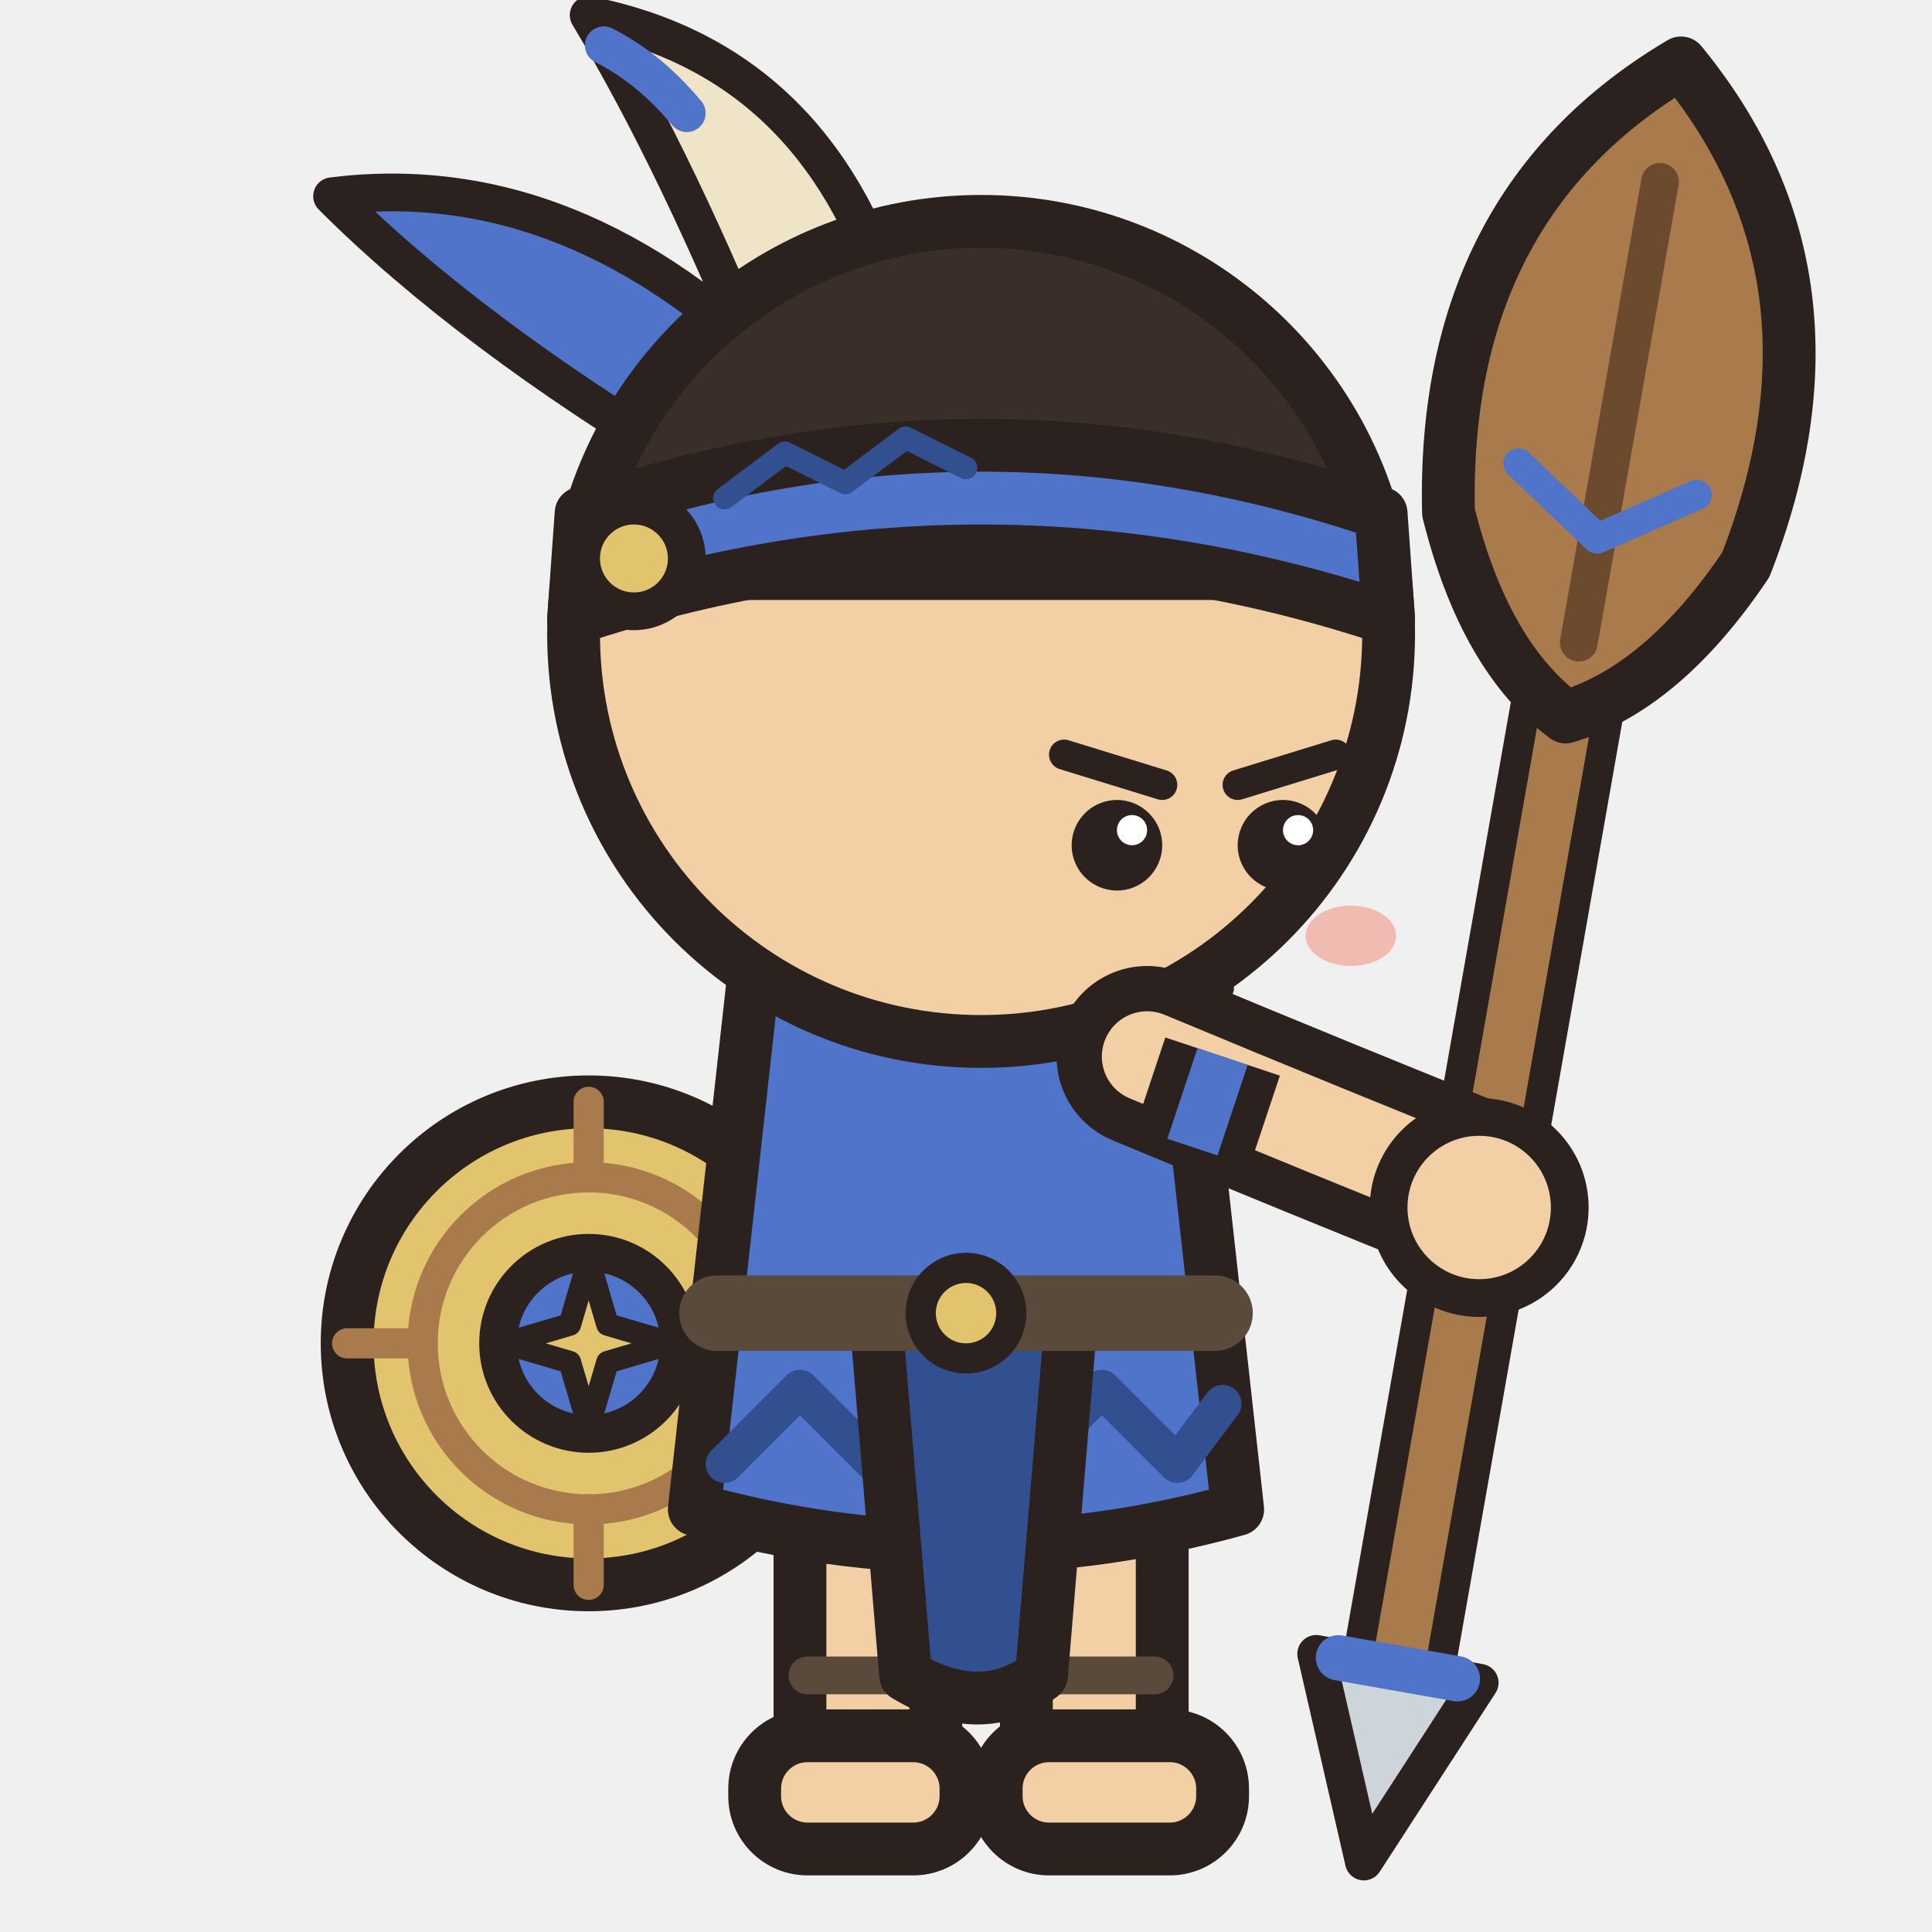
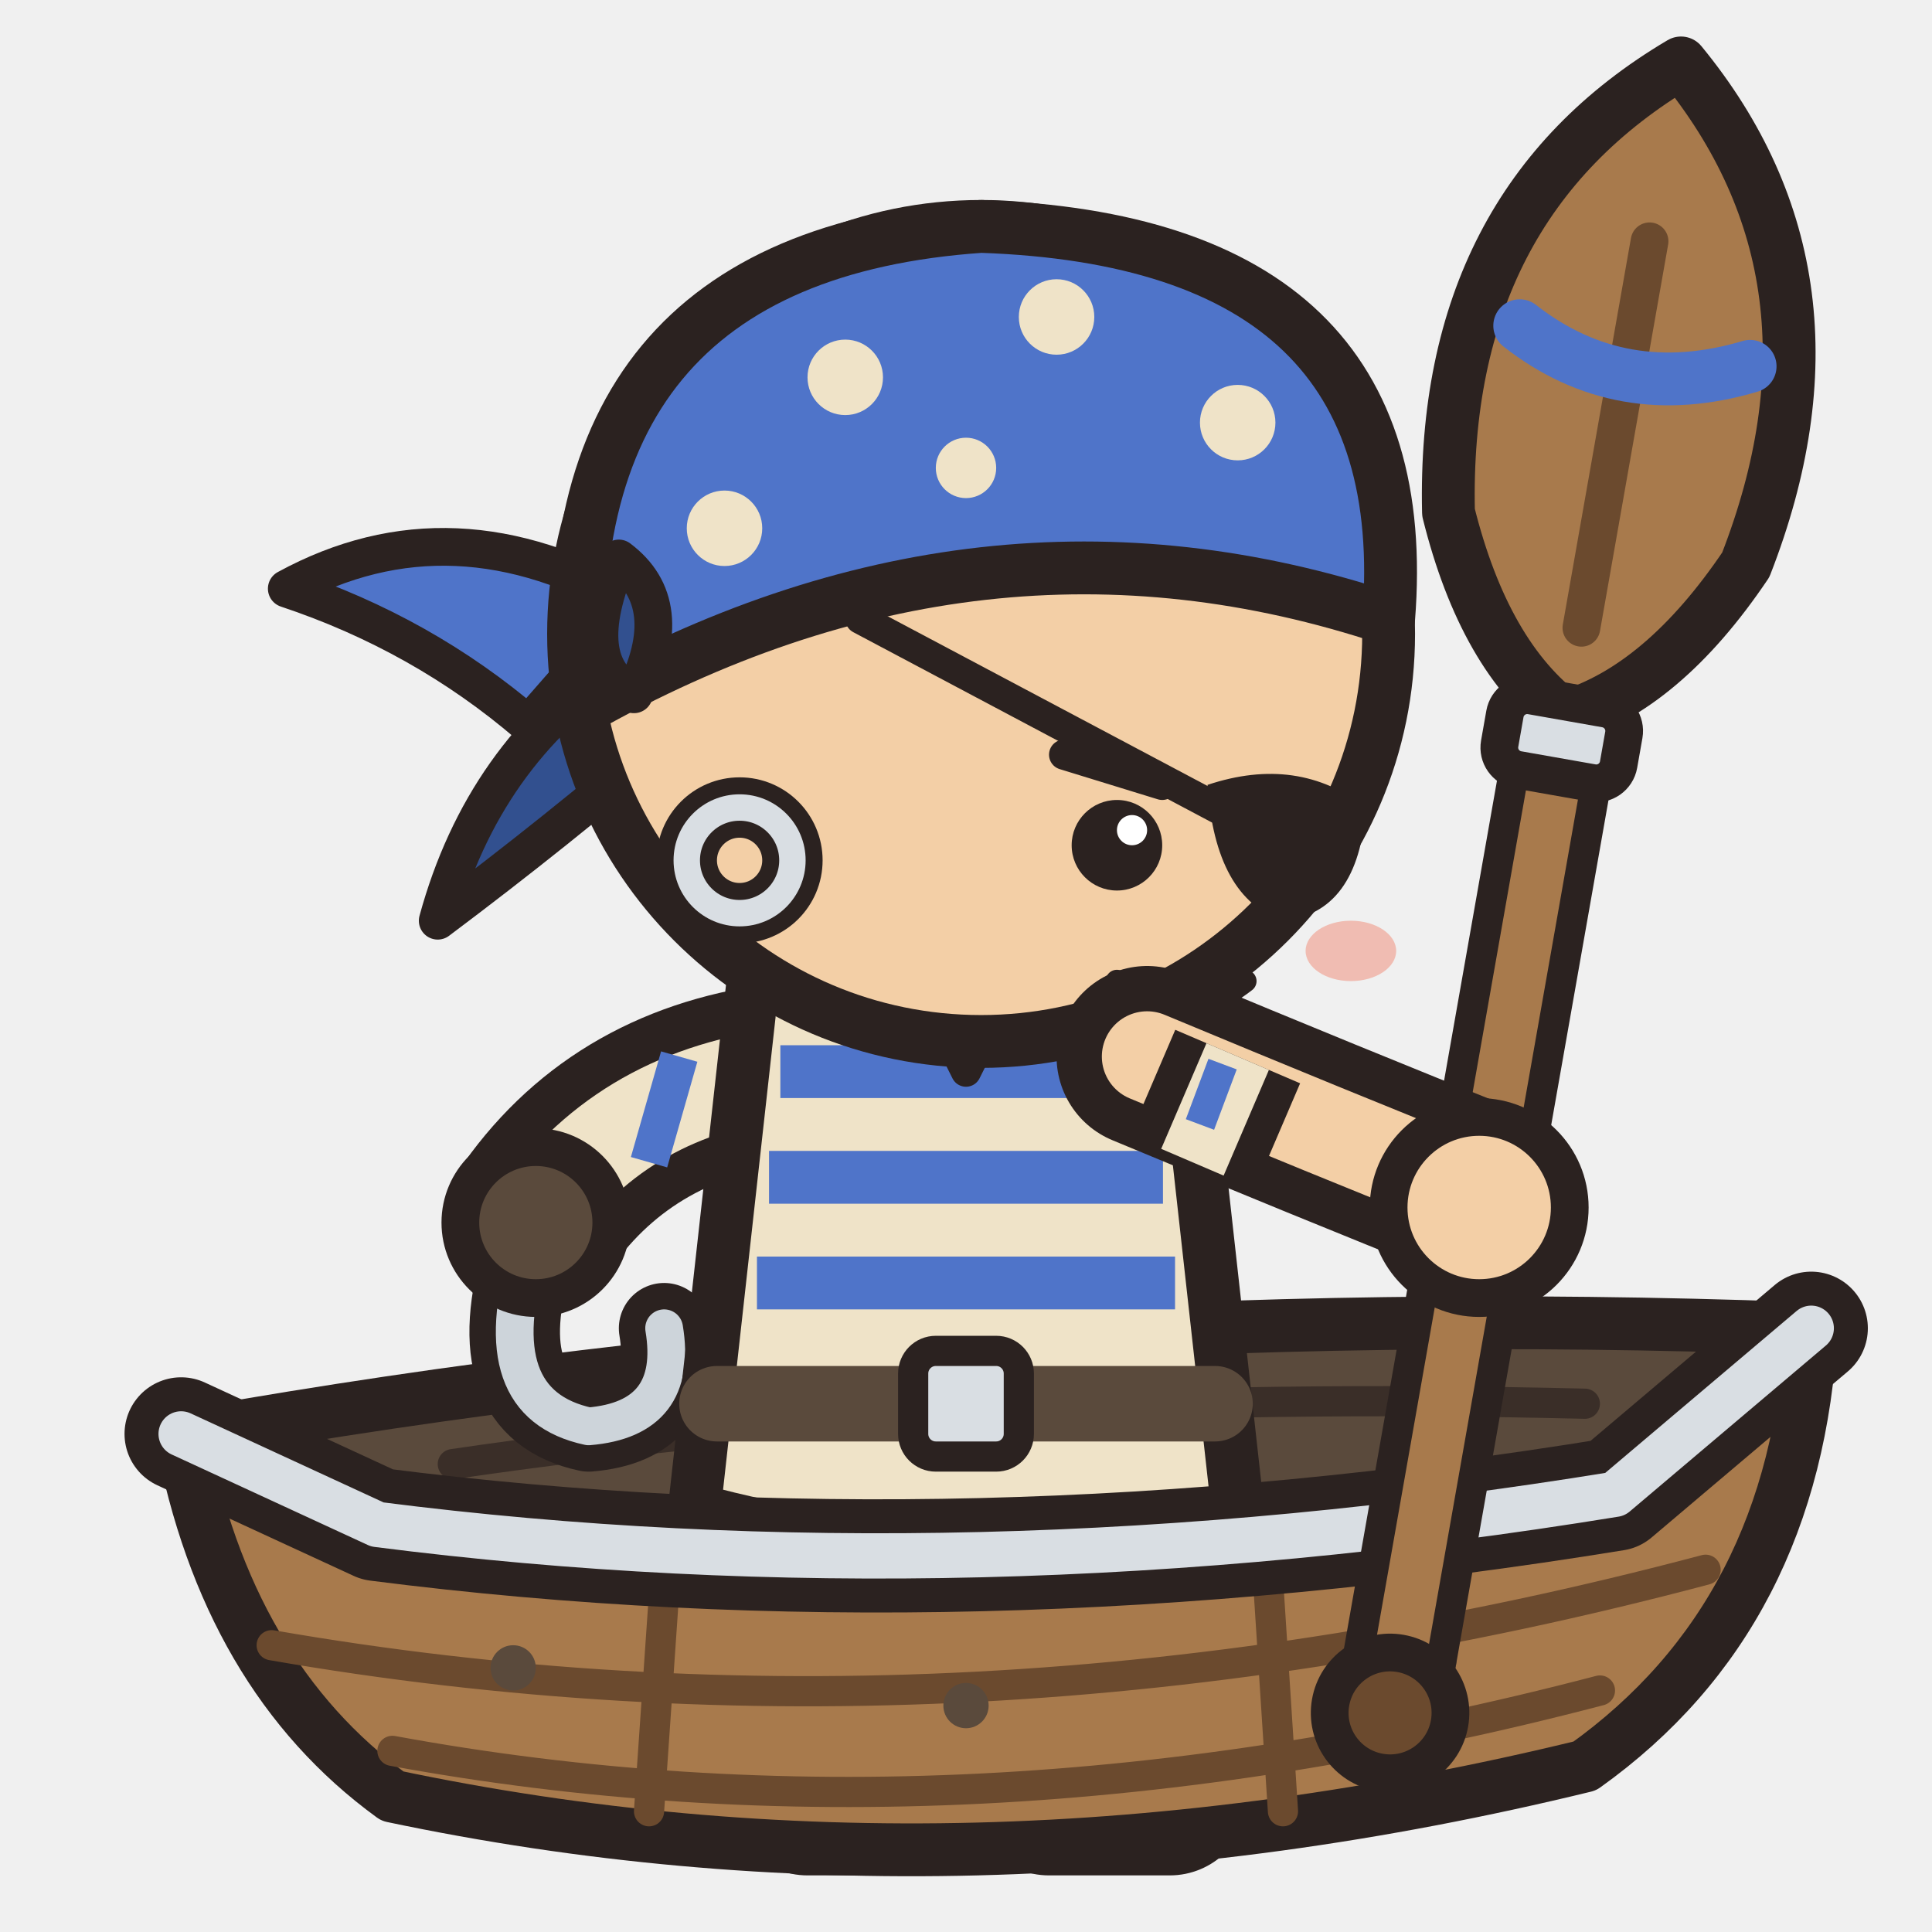
<svg xmlns="http://www.w3.org/2000/svg" viewBox="0 0 256 256" width="256" height="256">
  <g stroke="#2b2220" stroke-width="7" stroke-linejoin="round" stroke-linecap="round">
-     <circle cx="78" cy="178" r="32" fill="#e2c36e" />
-     <circle cx="78" cy="178" r="22" fill="none" stroke="#a87a4c" stroke-width="4" />
-     <path d="M78 146 L78 156 M78 200 L78 210 M46 178 L56 178 M100 178 L110 178" stroke="#a87a4c" stroke-width="4" />
-     <circle cx="78" cy="178" r="12" fill="#4f74c9" stroke-width="5" />
-     <path d="M78 167 L80.5 175.5 L89 178 L80.5 180.5 L78 189 L75.5 180.5 L67 178 L75.5 175.5 Z" fill="#e2c36e" stroke-width="3" />
-     <rect x="106" y="196" width="18" height="40" rx="4" fill="#f3cfa6" />
-     <path d="M107 222 L123 222" stroke="#5a4a3c" stroke-width="5" />
-     <rect x="100" y="230" width="28" height="15" rx="7" fill="#f3cfa6" />
-     <rect x="136" y="196" width="18" height="40" rx="4" fill="#f3cfa6" />
-     <path d="M137 222 L153 222" stroke="#5a4a3c" stroke-width="5" />
-     <rect x="132" y="230" width="30" height="15" rx="7" fill="#f3cfa6" />
-     <path d="M100 128 Q128 118 156 128 L164 200 Q128 210 92 200 Z" fill="#4f74c9" />
-     <polyline points="96,194 106,184 116,194 126,184 136,194 146,184 156,194 162,186" fill="none" stroke="#32508f" stroke-width="5" />
-     <path d="M116 174 L142 174 L138 222 Q130 228 120 222 Z" fill="#32508f" />
-     <path d="M95 174 L161 174" stroke="#5a4a3c" stroke-width="10" />
-     <circle cx="128" cy="174" r="6" fill="#e2c36e" stroke-width="4" />
-     <path d="M104 50 Q76 22 44 26 Q62 44 92 62 Z" fill="#4f74c9" stroke-width="5" />
-     <path d="M118 40 Q108 8 78 2 Q90 22 102 52 Z" fill="#efe3c8" stroke-width="5" />
-     <path d="M91 15 Q86 9 80 6" fill="none" stroke="#4f74c9" stroke-width="5" />
+     <path d="M26 190 Q128 172 238 176 L214 198 Q128 210 50 202 Z" fill="#5a4a3c" />
+     <path d="M60 194 Q128 184 210 186" fill="none" stroke="#3a2e28" stroke-width="4" />
+     <path d="M106 142 Q84 144 72 160" fill="none" stroke="#2b2220" stroke-width="24" />
+     <path d="M106 142 Q84 144 72 160" fill="none" stroke="#efe3c8" stroke-width="12" />
+     <path d="M90 140 L86 154" stroke="#4f74c9" stroke-width="5" stroke-linecap="butt" />
+     <path d="M70 166 Q64 186 78 189 Q90 188 88 176" fill="none" stroke="#2b2220" stroke-width="12" />
+     <path d="M70 166 Q64 186 78 189 Q90 188 88 176" fill="none" stroke="#cdd4da" stroke-width="5" />
+     <circle cx="71" cy="162" r="10" fill="#5a4a3c" stroke-width="5" />
+     <rect x="106" y="196" width="18" height="40" rx="4" fill="#5a4a3c" />
+     <rect x="100" y="230" width="28" height="15" rx="7" fill="#3a2e28" />
+     <rect x="136" y="196" width="18" height="40" rx="4" fill="#5a4a3c" />
+     <rect x="132" y="230" width="30" height="15" rx="7" fill="#3a2e28" />
+     <path d="M100 128 Q128 118 156 128 L164 200 Q128 210 92 200 Z" fill="#efe3c8" />
+     <path d="M103.4 142 L152.6 142 M101.9 156 L154.1 156 M100.3 170 L155.7 170" stroke="#4f74c9" stroke-width="7" stroke-linecap="butt" />
+     <path d="M120 126 L128 142 L136 126" fill="none" stroke="#2b2220" stroke-width="4" />
+     <path d="M95 186 L161 186" stroke="#5a4a3c" stroke-width="10" />
+     <rect x="121" y="179" width="14" height="14" rx="3" fill="#d9dee3" stroke-width="4" />
+     <path d="M24 190 L50 202 Q128 212 214 198 L240 176 Q238 214 210 234 Q128 254 52 238 Q30 222 24 190 Z" fill="#a87a4c" />
+     <path d="M36 218 Q128 234 226 208 M52 232 Q128 246 212 224" fill="none" stroke="#6b4a2e" stroke-width="4" />
+     <path d="M88 211 L86 240 M168 209 L170 240" fill="none" stroke="#6b4a2e" stroke-width="4" />
+     <path d="M24 190 L50 202 Q128 212 214 198 L240 176" fill="none" stroke="#2b2220" stroke-width="15" />
+     <path d="M24 190 L50 202 Q128 212 214 198 L240 176" fill="none" stroke="#d9dee3" stroke-width="6" />
+     <circle cx="68" cy="221" r="3" fill="#5a4a3c" stroke="none" />
+     <circle cx="128" cy="226" r="3" fill="#5a4a3c" stroke="none" />
+     <circle cx="190" cy="220" r="3" fill="#5a4a3c" stroke="none" />
+     <path d="M84 80 Q60 66 38 78 Q56 84 70 96 Z" fill="#4f74c9" stroke-width="5" />
+     <path d="M82 88 Q64 100 58 122 Q74 110 88 98 Z" fill="#32508f" stroke-width="5" />
    <circle cx="130" cy="84" r="54" fill="#f3cfa6" />
-     <path d="M76.5 76 A54 54 0 0 1 183.5 76 Z" fill="#3a2e28" />
-     <path d="M77 68 Q130 50 183 68 L184 82 Q130 64 76 82 Z" fill="#4f74c9" />
-     <path d="M96 66 L104 60 L112 64 L120 58 L128 62" fill="none" stroke="#32508f" stroke-width="3" />
-     <circle cx="84" cy="74" r="7" fill="#e2c36e" stroke-width="5" />
-     <path d="M141 100 L154 104 M164 104 L177 100" stroke="#2b2220" stroke-width="4" />
+     <path d="M77 94 Q72 34 130 30 Q188 32 184 82 Q130 64 77 94 Z" fill="#4f74c9" />
+     <circle cx="112" cy="50" r="5" fill="#efe3c8" stroke="none" />
+     <circle cx="140" cy="42" r="5" fill="#efe3c8" stroke="none" />
+     <circle cx="164" cy="56" r="5" fill="#efe3c8" stroke="none" />
+     <circle cx="96" cy="70" r="5" fill="#efe3c8" stroke="none" />
+     <circle cx="128" cy="62" r="4" fill="#efe3c8" stroke="none" />
+     <path d="M82 74 Q90 80 84 92 Q76 88 82 74 Z" fill="#32508f" stroke-width="5" />
+     <circle cx="98" cy="114" r="7" fill="none" stroke="#2b2220" stroke-width="8" />
+     <circle cx="98" cy="114" r="7" fill="none" stroke="#d9dee3" stroke-width="3.5" />
+     <path d="M141 100 L154 104" stroke="#2b2220" stroke-width="4" />
+     <path d="M163 108 L114 82" stroke="#2b2220" stroke-width="4" />
    <circle cx="148" cy="112" r="6" fill="#2b2220" stroke="none" />
-     <circle cx="170" cy="112" r="6" fill="#2b2220" stroke="none" />
    <circle cx="150" cy="110" r="2" fill="#fff" stroke="none" />
-     <circle cx="172" cy="110" r="2" fill="#fff" stroke="none" />
-     <ellipse cx="179" cy="124" rx="6" ry="4" fill="#f09a88" opacity="0.6" stroke="none" />
-     <path d="M150 130 Q156 135 162 131" fill="none" stroke="#2b2220" stroke-width="3" />
+     <path d="M160 104 Q172 100 181 107 Q180 121 170 122 Q161 119 160 104 Z" fill="#2b2220" stroke="none" />
+     <ellipse cx="179" cy="126" rx="6" ry="4" fill="#f09a88" opacity="0.6" stroke="none" />
+     <path d="M148 130 Q156 137 165 130" fill="none" stroke="#2b2220" stroke-width="3" />
    <g transform="rotate(10 196 160)">
-       <line x1="196" y1="60" x2="196" y2="228" stroke="#2b2220" stroke-width="15" />
-       <line x1="196" y1="60" x2="196" y2="228" stroke="#a87a4c" stroke-width="7" />
+       <line x1="196" y1="60" x2="196" y2="226" stroke="#2b2220" stroke-width="15" />
+       <line x1="196" y1="60" x2="196" y2="226" stroke="#a87a4c" stroke-width="7" />
      <path d="M196 6 Q224 30 216 70 Q208 88 196 94 Q184 88 176 70 Q168 30 196 6 Z" fill="#a87a4c" />
-       <path d="M196 22 L196 84" stroke="#6b4a2e" stroke-width="5" />
-       <path d="M184 62 L196 70 L208 62" fill="none" stroke="#4f74c9" stroke-width="4" />
-       <path d="M196 248 L207 222 L185 222 Z" fill="#cdd4da" stroke-width="5" />
-       <path d="M188 222 L204 222" stroke="#4f74c9" stroke-width="6" />
+       <path d="M196 30 L196 82" stroke="#6b4a2e" stroke-width="5" />
+       <path d="M181 44 Q196 52 212 44" fill="none" stroke="#4f74c9" stroke-width="7" />
+       <rect x="188" y="92" width="16" height="10" rx="3" fill="#d9dee3" stroke-width="5" />
+       <circle cx="196" cy="228" r="8" fill="#6b4a2e" stroke-width="5" />
    </g>
    <path d="M152 140 Q176 150 196 158" fill="none" stroke="#2b2220" stroke-width="24" />
    <path d="M152 140 Q176 150 196 158" fill="none" stroke="#f3cfa6" stroke-width="12" />
-     <path d="M162 140 L158 152" stroke="#2b2220" stroke-width="16" stroke-linecap="butt" />
-     <path d="M162 140 L158 152" stroke="#4f74c9" stroke-width="7" stroke-linecap="butt" />
+     <path d="M164 140 L158 154" stroke="#2b2220" stroke-width="18" stroke-linecap="butt" />
+     <path d="M164 140 L158 154" stroke="#efe3c8" stroke-width="9" stroke-linecap="butt" />
+     <path d="M162 141 L159 149" stroke="#4f74c9" stroke-width="4" stroke-linecap="butt" />
    <circle cx="196" cy="160" r="12" fill="#f3cfa6" stroke-width="5" />
  </g>
</svg>
